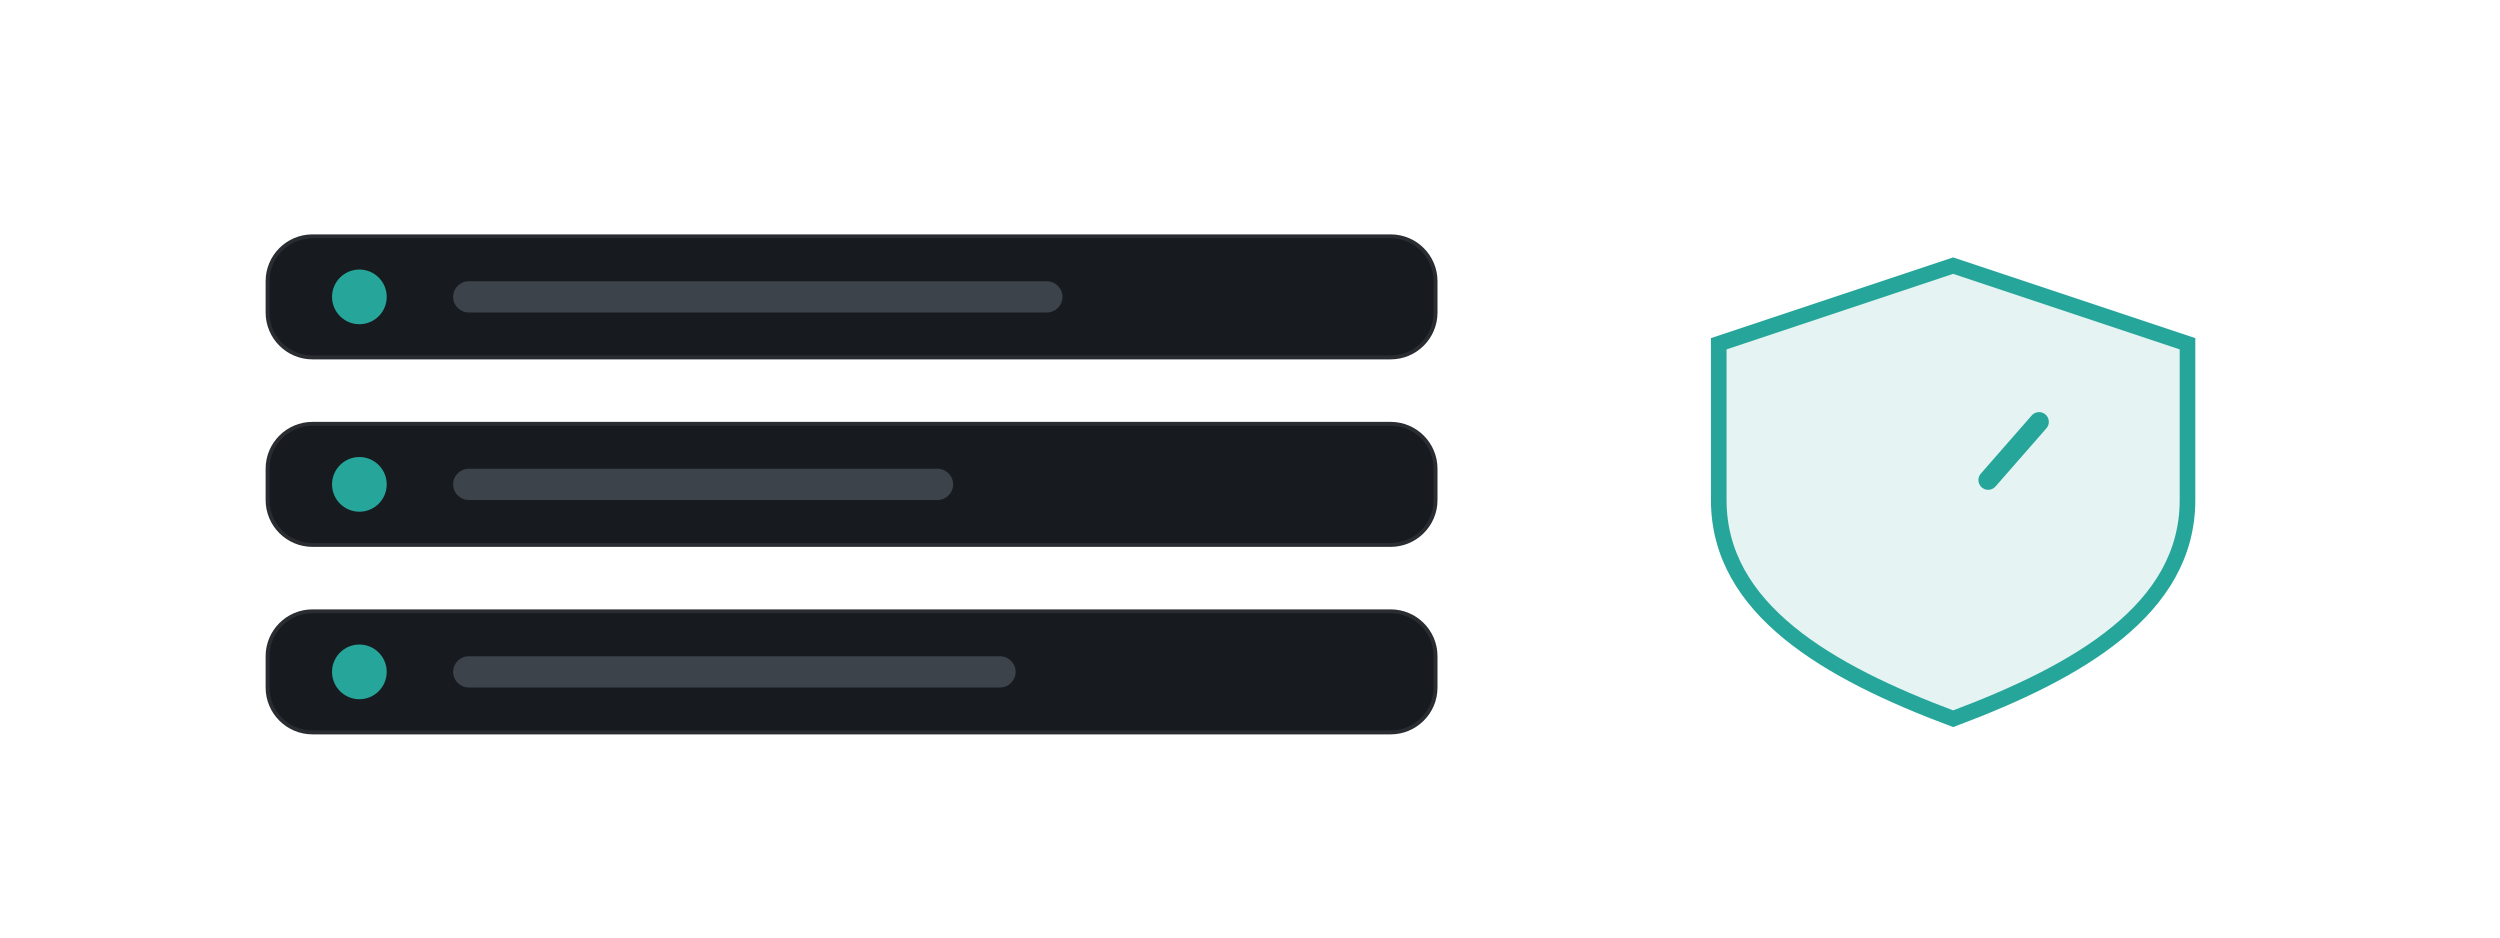
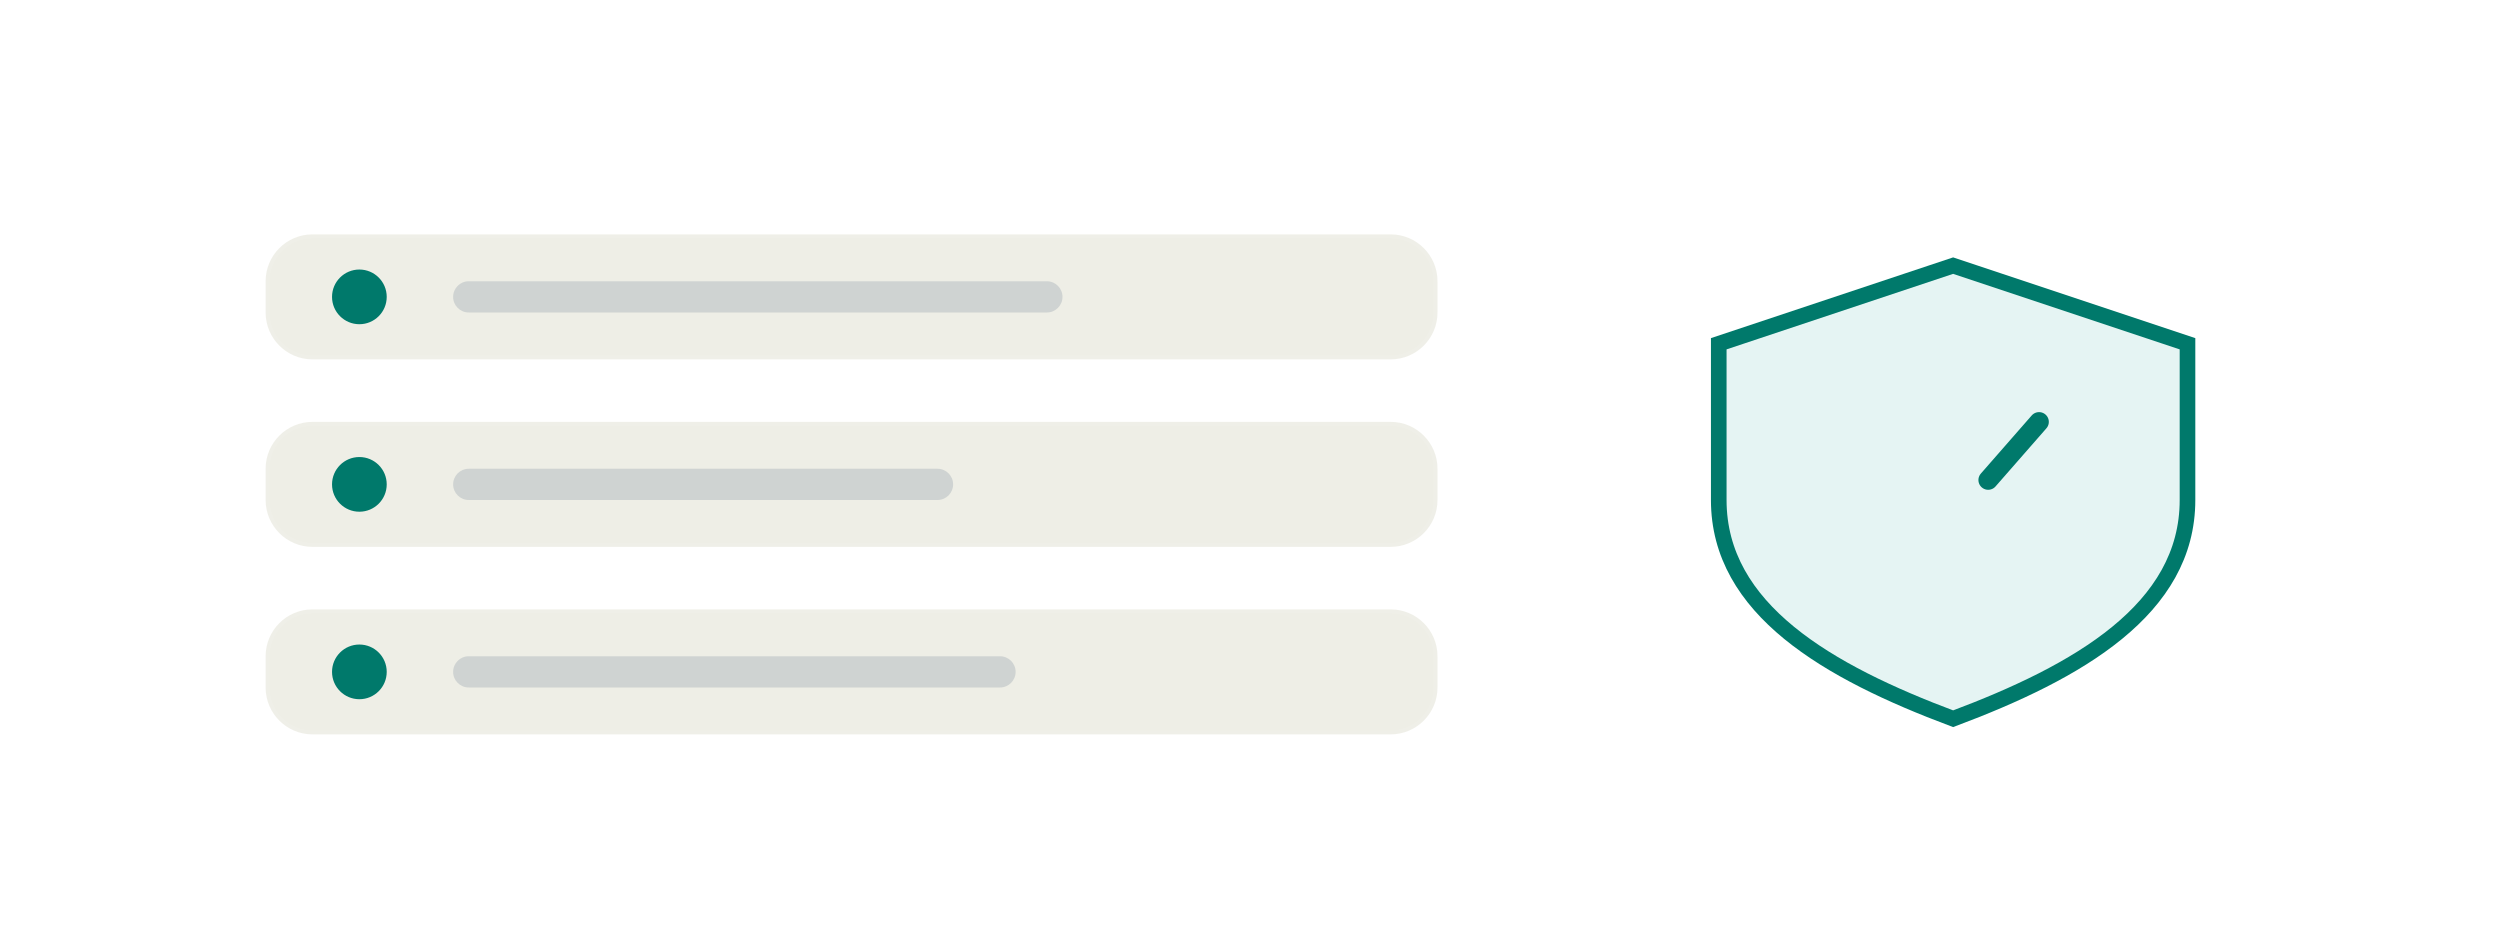
<svg xmlns="http://www.w3.org/2000/svg" viewBox="0 0 320 120" fill="none" role="img" aria-label="Governance plane stacking records and applying a policy shield">
  <style>
    .flRow { will-change: transform, opacity; animation: flRowIn 5s ease-in-out infinite; }
    .flR0 { animation-delay: 0s; } .flR1 { animation-delay: 0.3s; } .flR2 { animation-delay: 0.6s; }
    .flShield { will-change: opacity; animation: flShieldStamp 5s ease-in-out infinite; }
    .flTick { stroke-dasharray: 22; stroke-dashoffset: 22; animation: flTickDraw 5s ease-in-out infinite; }

    @keyframes flRowIn { 0%, 6% { opacity: 0; transform: translateX(-10px); } 24%, 100% { opacity: 1; transform: translateX(0); } }
    @keyframes flShieldStamp { 0%, 26% { opacity: 0; } 42%, 100% { opacity: 1; } }
    @keyframes flTickDraw { 0%, 44% { stroke-dashoffset: 22; } 58%, 100% { stroke-dashoffset: 0; } }

    @media (prefers-reduced-motion: reduce) {
      .flRow { animation: none !important; opacity: 1 !important; transform: none !important; }
      .flShield { animation: none !important; opacity: 1 !important; }
      .flTick { animation: none !important; stroke-dashoffset: 0 !important; }
    }
  </style>
  <g class="flRow flR0">
-     <rect x="34" y="30" width="150" height="16" rx="6" fill="#171a1f" stroke="rgba(255,255,255,0.08)" stroke-width="1" />
-     <circle cx="46" cy="38" r="3.5" fill="#26A69A" />
+     <rect x="34" y="30" width="150" height="16" rx="6" fill="#eeeee6" stroke="rgba(255,255,255,0.08)" stroke-width="1" />
+     <circle cx="46" cy="38" r="3.5" fill="#00796b" />
    <rect x="58" y="36" width="78" height="4" rx="2" fill="rgba(143,155,168,0.32)" />
  </g>
  <g class="flRow flR1">
-     <rect x="34" y="54" width="150" height="16" rx="6" fill="#171a1f" stroke="rgba(255,255,255,0.08)" stroke-width="1" />
-     <circle cx="46" cy="62" r="3.5" fill="#26A69A" />
+     <rect x="34" y="54" width="150" height="16" rx="6" fill="#eeeee6" stroke="rgba(255,255,255,0.08)" stroke-width="1" />
+     <circle cx="46" cy="62" r="3.5" fill="#00796b" />
    <rect x="58" y="60" width="64" height="4" rx="2" fill="rgba(143,155,168,0.32)" />
  </g>
  <g class="flRow flR2">
-     <rect x="34" y="78" width="150" height="16" rx="6" fill="#171a1f" stroke="rgba(255,255,255,0.08)" stroke-width="1" />
-     <circle cx="46" cy="86" r="3.5" fill="#26A69A" />
+     <rect x="34" y="78" width="150" height="16" rx="6" fill="#eeeee6" stroke="rgba(255,255,255,0.08)" stroke-width="1" />
+     <circle cx="46" cy="86" r="3.5" fill="#00796b" />
    <rect x="58" y="84" width="72" height="4" rx="2" fill="rgba(143,155,168,0.32)" />
  </g>
  <g class="flShield">
-     <path d="M250 34 L280 44 L280 64 C280 78 266 86 250 92 C234 86 220 78 220 64 L220 44 Z" fill="rgba(38,166,154,0.12)" stroke="#26A69A" stroke-width="2" />
-     <path class="flTick" d="M240 62 l7 8 l14 -16" stroke="#26A69A" stroke-width="2.5" fill="none" stroke-linecap="round" stroke-linejoin="round" />
+     <path d="M250 34 L280 44 L280 64 C280 78 266 86 250 92 C234 86 220 78 220 64 L220 44 Z" fill="rgba(38,166,154,0.12)" stroke="#00796b" stroke-width="2" />
+     <path class="flTick" d="M240 62 l7 8 l14 -16" stroke="#00796b" stroke-width="2.5" fill="none" stroke-linecap="round" stroke-linejoin="round" />
  </g>
</svg>
